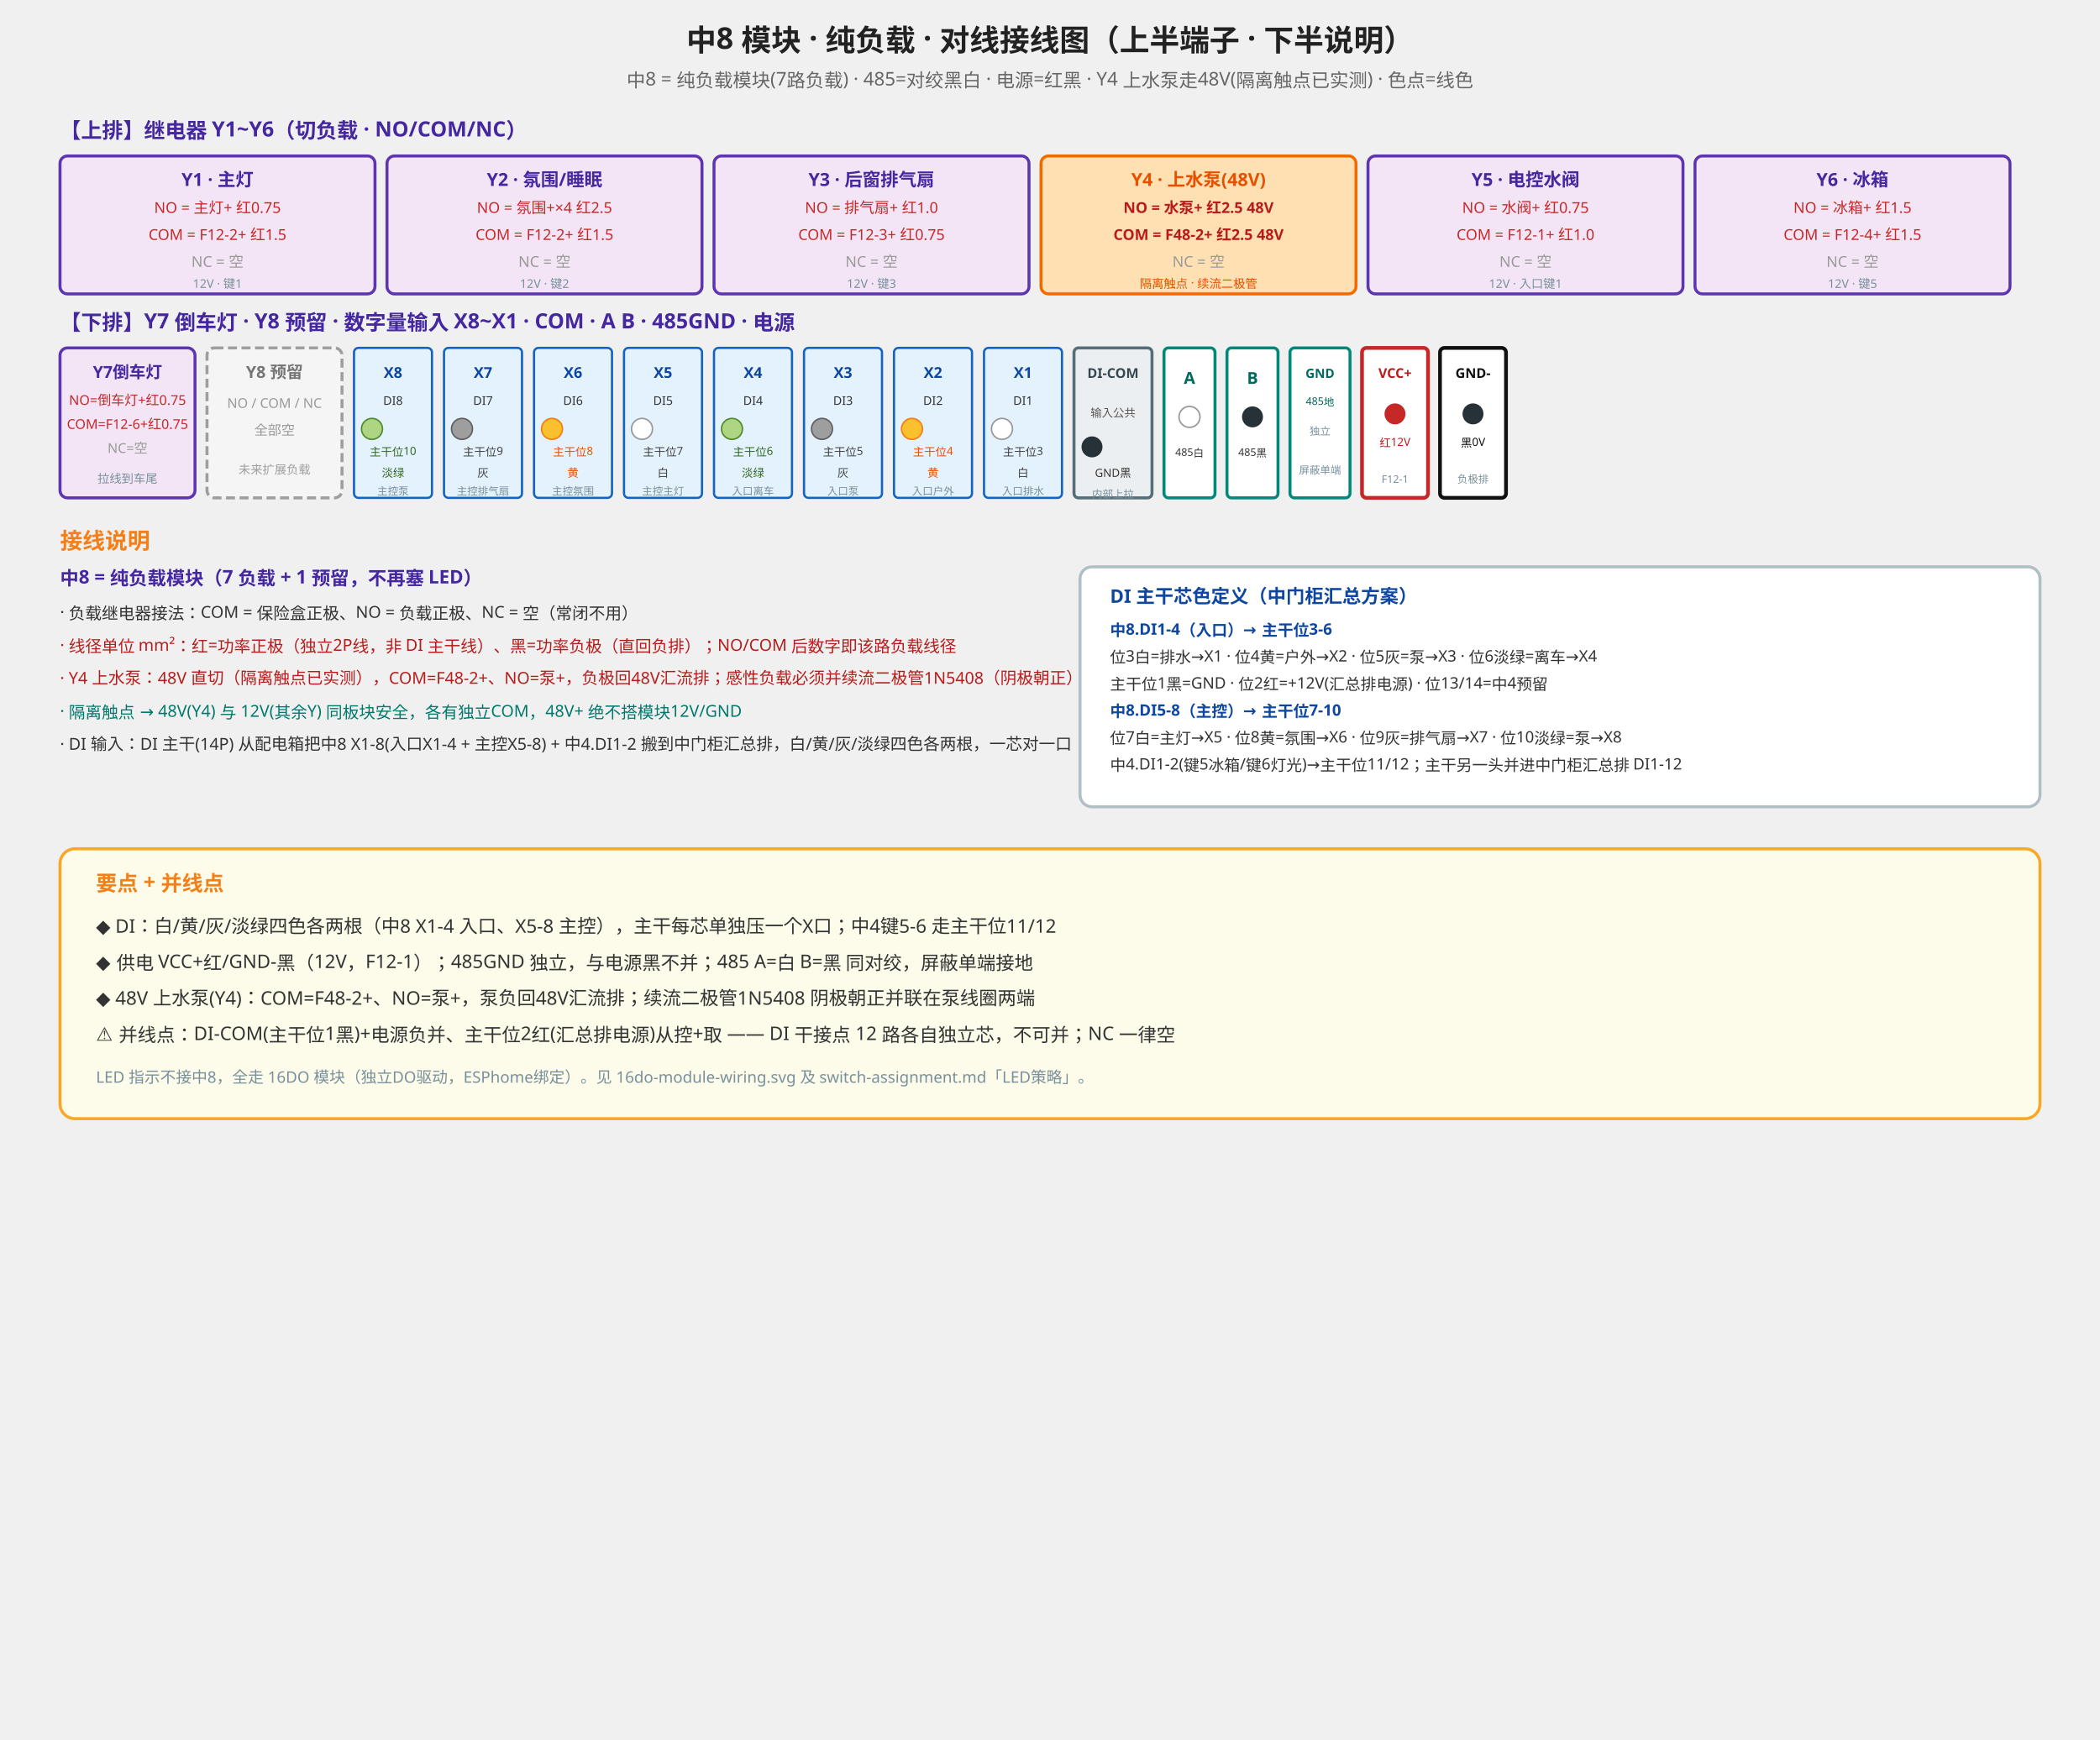
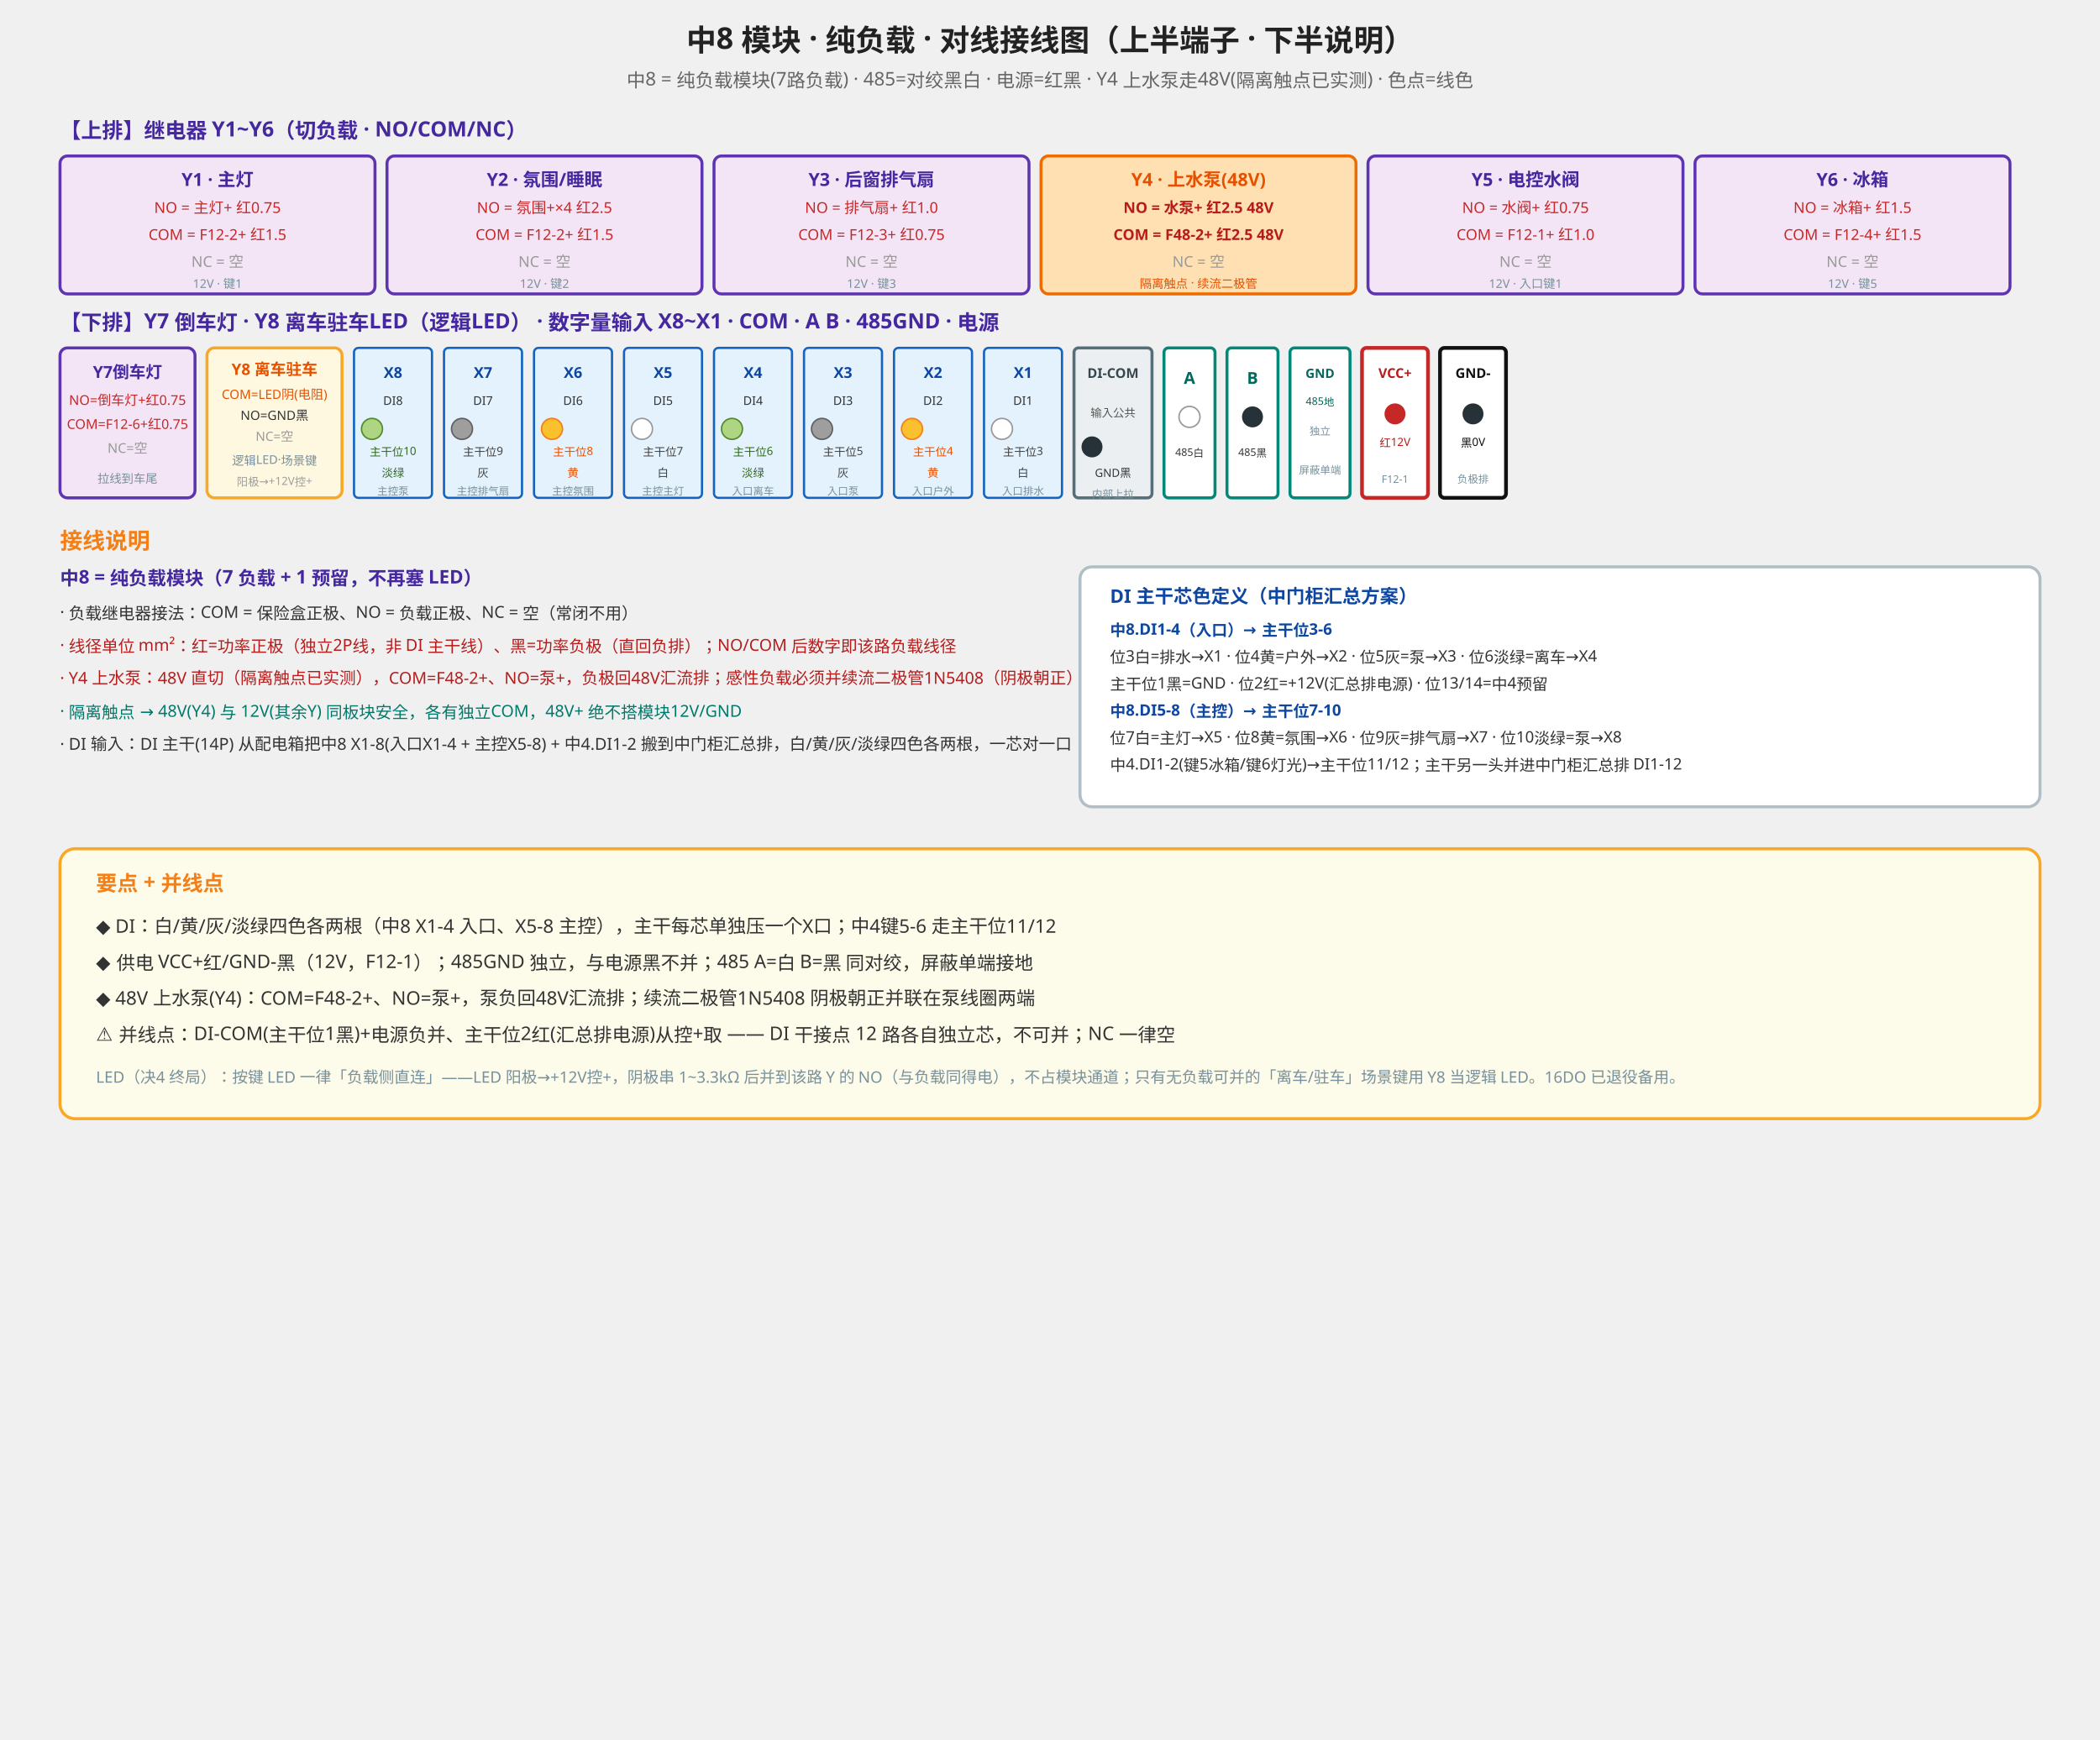
<svg xmlns="http://www.w3.org/2000/svg" viewBox="0 0 1400 1160" width="1400" height="1160" font-family="sans-serif">
  <defs>
    <marker id="arrow" viewBox="0 0 10 10" refX="9" refY="5" markerWidth="7" markerHeight="7" orient="auto-start-reverse">
      <path d="M0,0 L10,5 L0,10 z" fill="#333" />
    </marker>
  </defs>
  <text x="700" y="34" text-anchor="middle" font-size="20" font-weight="bold" fill="#222">中8 模块 · 纯负载 · 对线接线图（上半端子 · 下半说明）</text>
  <text x="700" y="58" text-anchor="middle" font-size="12.5" fill="#666">中8 = 纯负载模块(7路负载) · 485=对绞黑白 · 电源=红黑 · Y4 上水泵走48V(隔离触点已实测) · 色点=线色</text>
  <text x="40" y="92" font-size="14" font-weight="bold" fill="#4527a0">【上排】继电器 Y1~Y6（切负载 · NO/COM/NC）</text>
  <g font-size="10" text-anchor="middle">
    <rect x="40" y="104" width="210" height="92" rx="5" fill="#f3e5f5" stroke="#5e35b1" stroke-width="2" />
    <text x="145" y="124" font-size="12" font-weight="bold" fill="#4527a0">Y1 · 主灯</text>
    <text x="145" y="142" fill="#c62828">NO = 主灯+ 红0.75</text>
    <text x="145" y="160" fill="#c62828">COM = F12-2+ 红1.5</text>
    <text x="145" y="178" fill="#999">NC = 空</text>
    <text x="145" y="192" font-size="8" fill="#78909c">12V · 键1</text>
    <rect x="258" y="104" width="210" height="92" rx="5" fill="#f3e5f5" stroke="#5e35b1" stroke-width="2" />
    <text x="363" y="124" font-size="12" font-weight="bold" fill="#4527a0">Y2 · 氛围/睡眠</text>
    <text x="363" y="142" fill="#c62828">NO = 氛围+×4 红2.5</text>
    <text x="363" y="160" fill="#c62828">COM = F12-2+ 红1.5</text>
    <text x="363" y="178" fill="#999">NC = 空</text>
    <text x="363" y="192" font-size="8" fill="#78909c">12V · 键2</text>
    <rect x="476" y="104" width="210" height="92" rx="5" fill="#f3e5f5" stroke="#5e35b1" stroke-width="2" />
    <text x="581" y="124" font-size="12" font-weight="bold" fill="#4527a0">Y3 · 后窗排气扇</text>
    <text x="581" y="142" fill="#c62828">NO = 排气扇+ 红1.0</text>
    <text x="581" y="160" fill="#c62828">COM = F12-3+ 红0.75</text>
    <text x="581" y="178" fill="#999">NC = 空</text>
    <text x="581" y="192" font-size="8" fill="#78909c">12V · 键3</text>
    <rect x="694" y="104" width="210" height="92" rx="5" fill="#ffe0b2" stroke="#ef6c00" stroke-width="2" />
    <text x="799" y="124" font-size="12" font-weight="bold" fill="#e65100">Y4 · 上水泵(48V)</text>
    <text x="799" y="142" fill="#b71c1c" font-weight="bold">NO = 水泵+ 红2.5 48V</text>
    <text x="799" y="160" fill="#b71c1c" font-weight="bold">COM = F48-2+ 红2.5 48V</text>
    <text x="799" y="178" fill="#999">NC = 空</text>
    <text x="799" y="192" font-size="8" fill="#e65100">隔离触点 · 续流二极管</text>
    <rect x="912" y="104" width="210" height="92" rx="5" fill="#f3e5f5" stroke="#5e35b1" stroke-width="2" />
    <text x="1017" y="124" font-size="12" font-weight="bold" fill="#4527a0">Y5 · 电控水阀</text>
    <text x="1017" y="142" fill="#c62828">NO = 水阀+ 红0.75</text>
    <text x="1017" y="160" fill="#c62828">COM = F12-1+ 红1.0</text>
    <text x="1017" y="178" fill="#999">NC = 空</text>
    <text x="1017" y="192" font-size="8" fill="#78909c">12V · 入口键1</text>
    <rect x="1130" y="104" width="210" height="92" rx="5" fill="#f3e5f5" stroke="#5e35b1" stroke-width="2" />
    <text x="1235" y="124" font-size="12" font-weight="bold" fill="#4527a0">Y6 · 冰箱</text>
    <text x="1235" y="142" fill="#c62828">NO = 冰箱+ 红1.5</text>
    <text x="1235" y="160" fill="#c62828">COM = F12-4+ 红1.5</text>
    <text x="1235" y="178" fill="#999">NC = 空</text>
    <text x="1235" y="192" font-size="8" fill="#78909c">12V · 键5</text>
  </g>
-   <text x="40" y="220" font-size="14" font-weight="bold" fill="#4527a0">【下排】Y7 倒车灯 · Y8 预留 · 数字量输入 X8~X1 · COM · A B · 485GND · 电源</text>
+   <text x="40" y="220" font-size="14" font-weight="bold" fill="#4527a0">【下排】Y7 倒车灯 · Y8 离车驻车LED（逻辑LED） · 数字量输入 X8~X1 · COM · A B · 485GND · 电源</text>
  <g font-size="9" text-anchor="middle">
    <rect x="40" y="232" width="90" height="100" rx="5" fill="#f3e5f5" stroke="#5e35b1" stroke-width="2" />
    <text x="85" y="252" font-size="11" font-weight="bold" fill="#4527a0">Y7倒车灯</text>
    <text x="85" y="270" fill="#c62828">NO=倒车灯+红0.75</text>
    <text x="85" y="286" fill="#c62828">COM=F12-6+红0.75</text>
    <text x="85" y="302" fill="#999">NC=空</text>
    <text x="85" y="322" font-size="8" fill="#78909c">拉线到车尾</text>
-     <rect x="138" y="232" width="90" height="100" rx="5" fill="#f5f5f5" stroke="#9e9e9e" stroke-width="2" stroke-dasharray="6,3" />
-     <text x="183" y="252" font-size="11" font-weight="bold" fill="#757575">Y8 预留</text>
-     <text x="183" y="272" fill="#999">NO / COM / NC</text>
-     <text x="183" y="290" fill="#999">全部空</text>
-     <text x="183" y="316" font-size="8" fill="#9e9e9e">未来扩展负载</text>
+     <rect x="138" y="232" width="90" height="100" rx="5" fill="#fff8e1" stroke="#f9a825" stroke-width="2" />
+     <text x="183" y="250" font-size="10.5" font-weight="bold" fill="#e65100">Y8 离车驻车</text>
+     <text x="183" y="266" font-size="8.5" fill="#e65100">COM=LED阴(电阻)</text>
+     <text x="183" y="280" font-size="8.5" fill="#333">NO=GND黑</text>
+     <text x="183" y="294" font-size="8.5" fill="#999">NC=空</text>
+     <text x="183" y="310" font-size="8" fill="#78909c">逻辑LED·场景键</text>
+     <text x="183" y="324" font-size="7.5" fill="#9e9e9e">阳极→+12V控+</text>
    <rect x="236" y="232" width="52" height="100" rx="3" fill="#e3f2fd" stroke="#1565c0" stroke-width="1.5" />
    <text x="262" y="252" font-size="10" font-weight="bold" fill="#0d47a1">X8</text>
    <text x="262" y="270" font-size="8" fill="#333">DI8</text>
    <circle cx="248" cy="286" r="7" fill="#aed581" stroke="#558b2f" />
    <text x="262" y="304" font-size="7.5" fill="#33691e">主干位10</text>
    <text x="262" y="318" font-size="7.5" fill="#33691e">淡绿</text>
    <text x="262" y="330" font-size="7" fill="#78909c">主控泵</text>
    <rect x="296" y="232" width="52" height="100" rx="3" fill="#e3f2fd" stroke="#1565c0" stroke-width="1.5" />
    <text x="322" y="252" font-size="10" font-weight="bold" fill="#0d47a1">X7</text>
    <text x="322" y="270" font-size="8" fill="#333">DI7</text>
    <circle cx="308" cy="286" r="7" fill="#9e9e9e" stroke="#616161" />
    <text x="322" y="304" font-size="7.5" fill="#424242">主干位9</text>
    <text x="322" y="318" font-size="7.5" fill="#424242">灰</text>
    <text x="322" y="330" font-size="7" fill="#78909c">主控排气扇</text>
    <rect x="356" y="232" width="52" height="100" rx="3" fill="#e3f2fd" stroke="#1565c0" stroke-width="1.5" />
    <text x="382" y="252" font-size="10" font-weight="bold" fill="#0d47a1">X6</text>
    <text x="382" y="270" font-size="8" fill="#333">DI6</text>
    <circle cx="368" cy="286" r="7" fill="#fbc02d" stroke="#f57f17" />
    <text x="382" y="304" font-size="7.5" fill="#e65100">主干位8</text>
    <text x="382" y="318" font-size="7.5" fill="#e65100">黄</text>
    <text x="382" y="330" font-size="7" fill="#78909c">主控氛围</text>
    <rect x="416" y="232" width="52" height="100" rx="3" fill="#e3f2fd" stroke="#1565c0" stroke-width="1.5" />
    <text x="442" y="252" font-size="10" font-weight="bold" fill="#0d47a1">X5</text>
    <text x="442" y="270" font-size="8" fill="#333">DI5</text>
    <circle cx="428" cy="286" r="7" fill="#ffffff" stroke="#999" />
    <text x="442" y="304" font-size="7.5" fill="#424242">主干位7</text>
    <text x="442" y="318" font-size="7.5" fill="#424242">白</text>
    <text x="442" y="330" font-size="7" fill="#78909c">主控主灯</text>
    <rect x="476" y="232" width="52" height="100" rx="3" fill="#e3f2fd" stroke="#1565c0" stroke-width="1.5" />
    <text x="502" y="252" font-size="10" font-weight="bold" fill="#0d47a1">X4</text>
    <text x="502" y="270" font-size="8" fill="#333">DI4</text>
    <circle cx="488" cy="286" r="7" fill="#aed581" stroke="#558b2f" />
    <text x="502" y="304" font-size="7.5" fill="#33691e">主干位6</text>
    <text x="502" y="318" font-size="7.5" fill="#33691e">淡绿</text>
    <text x="502" y="330" font-size="7" fill="#78909c">入口离车</text>
    <rect x="536" y="232" width="52" height="100" rx="3" fill="#e3f2fd" stroke="#1565c0" stroke-width="1.5" />
    <text x="562" y="252" font-size="10" font-weight="bold" fill="#0d47a1">X3</text>
    <text x="562" y="270" font-size="8" fill="#333">DI3</text>
    <circle cx="548" cy="286" r="7" fill="#9e9e9e" stroke="#616161" />
    <text x="562" y="304" font-size="7.5" fill="#424242">主干位5</text>
    <text x="562" y="318" font-size="7.5" fill="#424242">灰</text>
    <text x="562" y="330" font-size="7" fill="#78909c">入口泵</text>
    <rect x="596" y="232" width="52" height="100" rx="3" fill="#e3f2fd" stroke="#1565c0" stroke-width="1.5" />
    <text x="622" y="252" font-size="10" font-weight="bold" fill="#0d47a1">X2</text>
    <text x="622" y="270" font-size="8" fill="#333">DI2</text>
    <circle cx="608" cy="286" r="7" fill="#fbc02d" stroke="#f57f17" />
    <text x="622" y="304" font-size="7.5" fill="#e65100">主干位4</text>
    <text x="622" y="318" font-size="7.5" fill="#e65100">黄</text>
    <text x="622" y="330" font-size="7" fill="#78909c">入口户外</text>
    <rect x="656" y="232" width="52" height="100" rx="3" fill="#e3f2fd" stroke="#1565c0" stroke-width="1.5" />
    <text x="682" y="252" font-size="10" font-weight="bold" fill="#0d47a1">X1</text>
    <text x="682" y="270" font-size="8" fill="#333">DI1</text>
    <circle cx="668" cy="286" r="7" fill="#ffffff" stroke="#999" />
    <text x="682" y="304" font-size="7.5" fill="#424242">主干位3</text>
    <text x="682" y="318" font-size="7.5" fill="#424242">白</text>
    <text x="682" y="330" font-size="7" fill="#78909c">入口排水</text>
    <rect x="716" y="232" width="52" height="100" rx="3" fill="#eceff1" stroke="#546e7a" stroke-width="2" />
    <text x="742" y="252" font-size="9" font-weight="bold" fill="#37474f">DI-COM</text>
    <text x="742" y="278" font-size="7.5" fill="#555">输入公共</text>
    <circle cx="728" cy="298" r="7" fill="#263238" />
    <text x="742" y="318" font-size="7.5" fill="#333">GND黑</text>
    <text x="742" y="332" font-size="7" fill="#78909c">内部上拉</text>
    <rect x="776" y="232" width="34" height="100" rx="3" fill="#fff" stroke="#00897b" stroke-width="2" />
    <text x="793" y="256" font-size="11" font-weight="bold" fill="#00695c">A</text>
    <circle cx="793" cy="278" r="7" fill="#ffffff" stroke="#999" />
    <text x="793" y="304" font-size="7" fill="#333">485白</text>
    <rect x="818" y="232" width="34" height="100" rx="3" fill="#fff" stroke="#00897b" stroke-width="2" />
    <text x="835" y="256" font-size="11" font-weight="bold" fill="#00695c">B</text>
    <circle cx="835" cy="278" r="7" fill="#263238" />
    <text x="835" y="304" font-size="7" fill="#333">485黑</text>
    <rect x="860" y="232" width="40" height="100" rx="3" fill="#fff" stroke="#00897b" stroke-width="2" />
    <text x="880" y="252" font-size="8.5" font-weight="bold" fill="#00695c">GND</text>
    <text x="880" y="270" font-size="7" fill="#00695c">485地</text>
    <text x="880" y="290" font-size="7" fill="#78909c">独立</text>
    <text x="880" y="316" font-size="7" fill="#78909c">屏蔽单端</text>
    <rect x="908" y="232" width="44" height="100" rx="3" fill="#fff" stroke="#c62828" stroke-width="2.5" />
    <text x="930" y="252" font-size="9" font-weight="bold" fill="#b71c1c">VCC+</text>
    <circle cx="930" cy="276" r="7" fill="#c62828" />
    <text x="930" y="298" font-size="7.5" fill="#b71c1c">红12V</text>
    <text x="930" y="322" font-size="7" fill="#78909c">F12-1</text>
    <rect x="960" y="232" width="44" height="100" rx="3" fill="#fff" stroke="#111" stroke-width="2.5" />
    <text x="982" y="252" font-size="9" font-weight="bold" fill="#111">GND-</text>
    <circle cx="982" cy="276" r="7" fill="#263238" />
    <text x="982" y="298" font-size="7.5" fill="#111">黑0V</text>
    <text x="982" y="322" font-size="7" fill="#78909c">负极排</text>
  </g>
  <text x="40" y="366" font-size="15" font-weight="bold" fill="#f57f17">接线说明</text>
  <g font-size="11" fill="#333">
    <text x="40" y="390" font-size="12.5" font-weight="bold" fill="#4527a0">中8 = 纯负载模块（7 负载 + 1 预留，不再塞 LED）</text>
    <text x="40" y="412">· 负载继电器接法：COM = 保险盒正极、NO = 负载正极、NC = 空（常闭不用）</text>
    <text x="40" y="434" fill="#b71c1c">· 线径单位 mm²：红=功率正极（独立2P线，非 DI 主干线）、黑=功率负极（直回负排）；NO/COM 后数字即该路负载线径</text>
    <text x="40" y="456" fill="#b71c1c">· Y4 上水泵：48V 直切（隔离触点已实测），COM=F48-2+、NO=泵+，负极回48V汇流排；感性负载必须并续流二极管1N5408（阴极朝正）</text>
    <text x="40" y="478" fill="#00796b">· 隔离触点 → 48V(Y4) 与 12V(其余Y) 同板块安全，各有独立COM，48V+ 绝不搭模块12V/GND</text>
    <text x="40" y="500">· DI 输入：DI 主干(14P) 从配电箱把中8 X1-8(入口X1-4 + 主控X5-8) + 中4.DI1-2 搬到中门柜汇总排，白/黄/灰/淡绿四色各两根，一芯对一口</text>
  </g>
  <rect x="720" y="378" width="640" height="160" rx="8" fill="#ffffff" stroke="#b0bec5" stroke-width="2" />
  <text x="740" y="402" font-size="12.5" font-weight="bold" fill="#0d47a1">DI 主干芯色定义（中门柜汇总方案）</text>
  <g font-size="10.5" fill="#333">
    <text x="740" y="424" font-weight="bold" fill="#0d47a1">中8.DI1-4（入口）→ 主干位3-6</text>
    <text x="740" y="442">位3白=排水→X1 · 位4黄=户外→X2 · 位5灰=泵→X3 · 位6淡绿=离车→X4</text>
    <text x="740" y="460">主干位1黑=GND · 位2红=+12V(汇总排电源) · 位13/14=中4预留</text>
    <text x="740" y="478" font-weight="bold" fill="#0d47a1">中8.DI5-8（主控）→ 主干位7-10</text>
    <text x="740" y="496">位7白=主灯→X5 · 位8黄=氛围→X6 · 位9灰=排气扇→X7 · 位10淡绿=泵→X8</text>
    <text x="740" y="514">中4.DI1-2(键5冰箱/键6灯光)→主干位11/12；主干另一头并进中门柜汇总排 DI1-12</text>
  </g>
  <rect x="40" y="566" width="1320" height="180" rx="10" fill="#fffde7" fill-opacity="0.85" stroke="#f9a825" stroke-width="2" />
  <text x="64" y="594" font-size="14" font-weight="bold" fill="#f57f17">要点 + 并线点</text>
  <text x="64" y="622" font-size="12.5" fill="#333">◆ DI：白/黄/灰/淡绿四色各两根（中8 X1-4 入口、X5-8 主控），主干每芯单独压一个X口；中4键5-6 走主干位11/12</text>
  <text x="64" y="646" font-size="12.5" fill="#333">◆ 供电 VCC+红/GND-黑（12V，F12-1）；485GND 独立，与电源黑不并；485 A=白 B=黑 同对绞，屏蔽单端接地</text>
  <text x="64" y="670" font-size="12.5" fill="#333">◆ 48V 上水泵(Y4)：COM=F48-2+、NO=泵+，泵负回48V汇流排；续流二极管1N5408 阴极朝正并联在泵线圈两端</text>
  <text x="64" y="694" font-size="12.5" fill="#333">⚠ 并线点：DI-COM(主干位1黑)+电源负并、主干位2红(汇总排电源)从控+取 —— DI 干接点 12 路各自独立芯，不可并；NC 一律空</text>
-   <text x="64" y="722" font-size="10.5" fill="#78909c">LED 指示不接中8，全走 16DO 模块（独立DO驱动，ESPhome绑定）。见 16do-module-wiring.svg 及 switch-assignment.md「LED策略」。</text>
+   <text x="64" y="722" font-size="10.5" fill="#78909c">LED（决4 终局）：按键 LED 一律「负载侧直连」——LED 阳极→+12V控+，阴极串 1~3.3kΩ 后并到该路 Y 的 NO（与负载同得电），不占模块通道；只有无负载可并的「离车/驻车」场景键用 Y8 当逻辑 LED。16DO 已退役备用。</text>
</svg>
